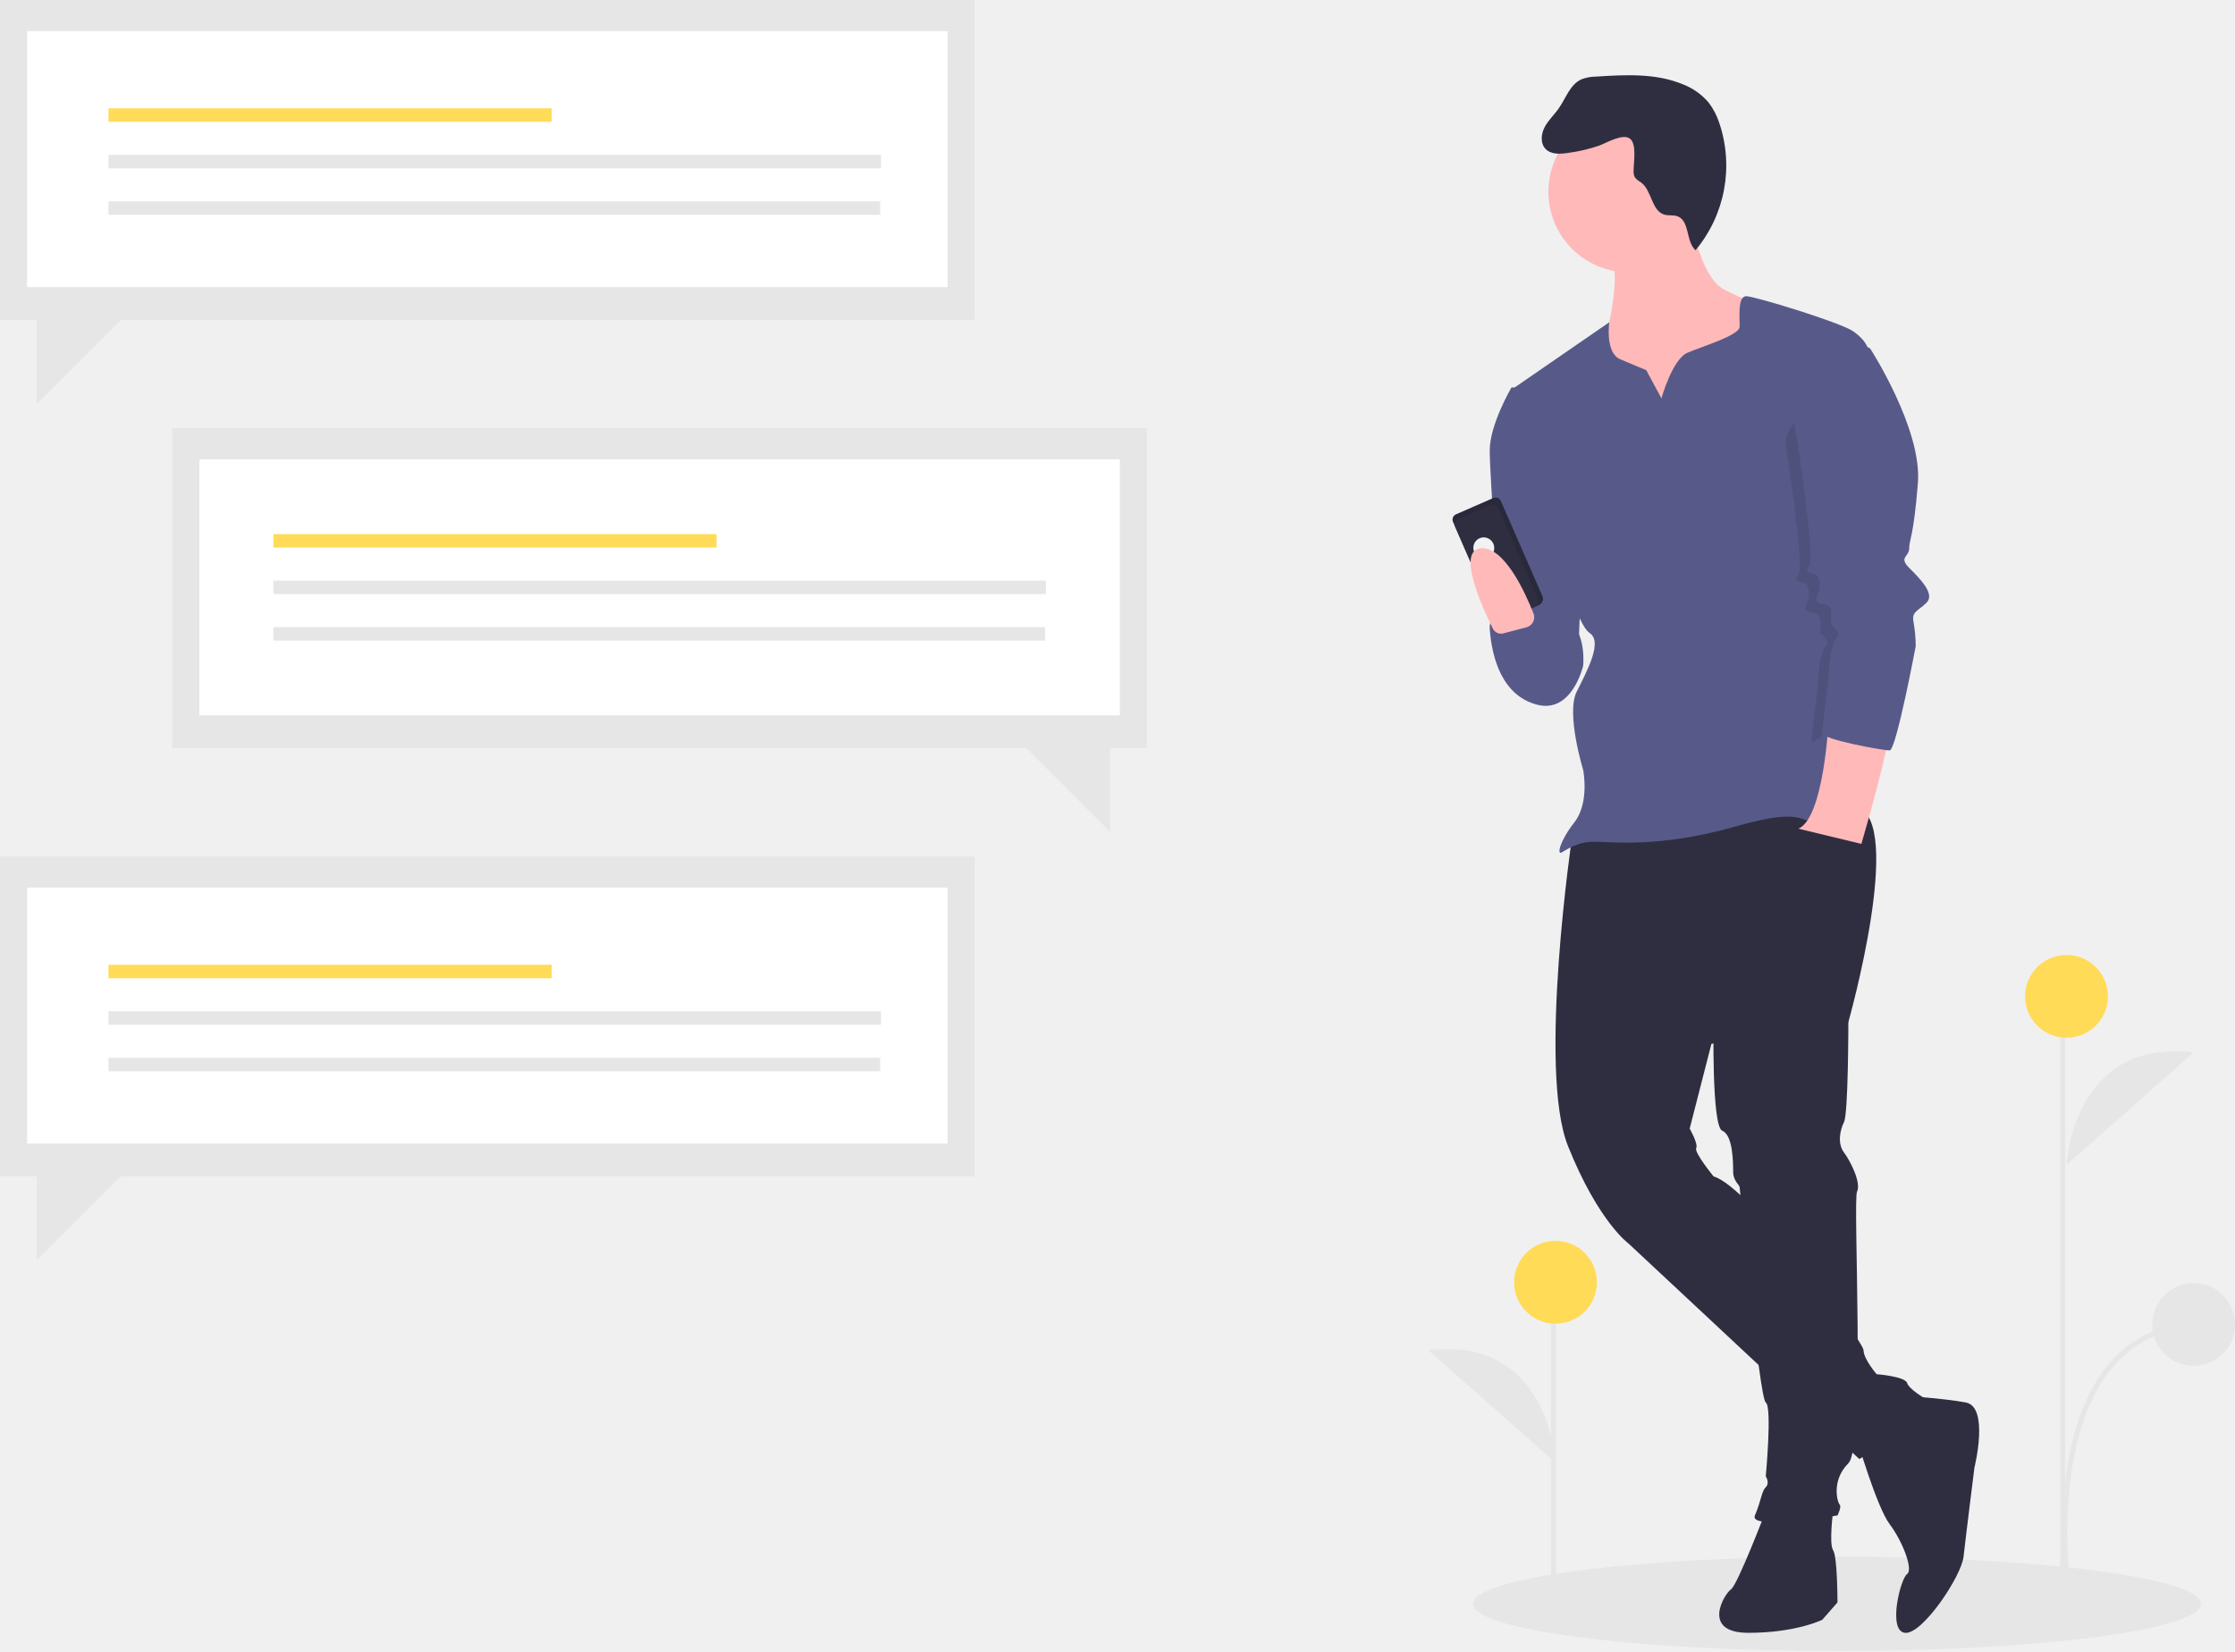
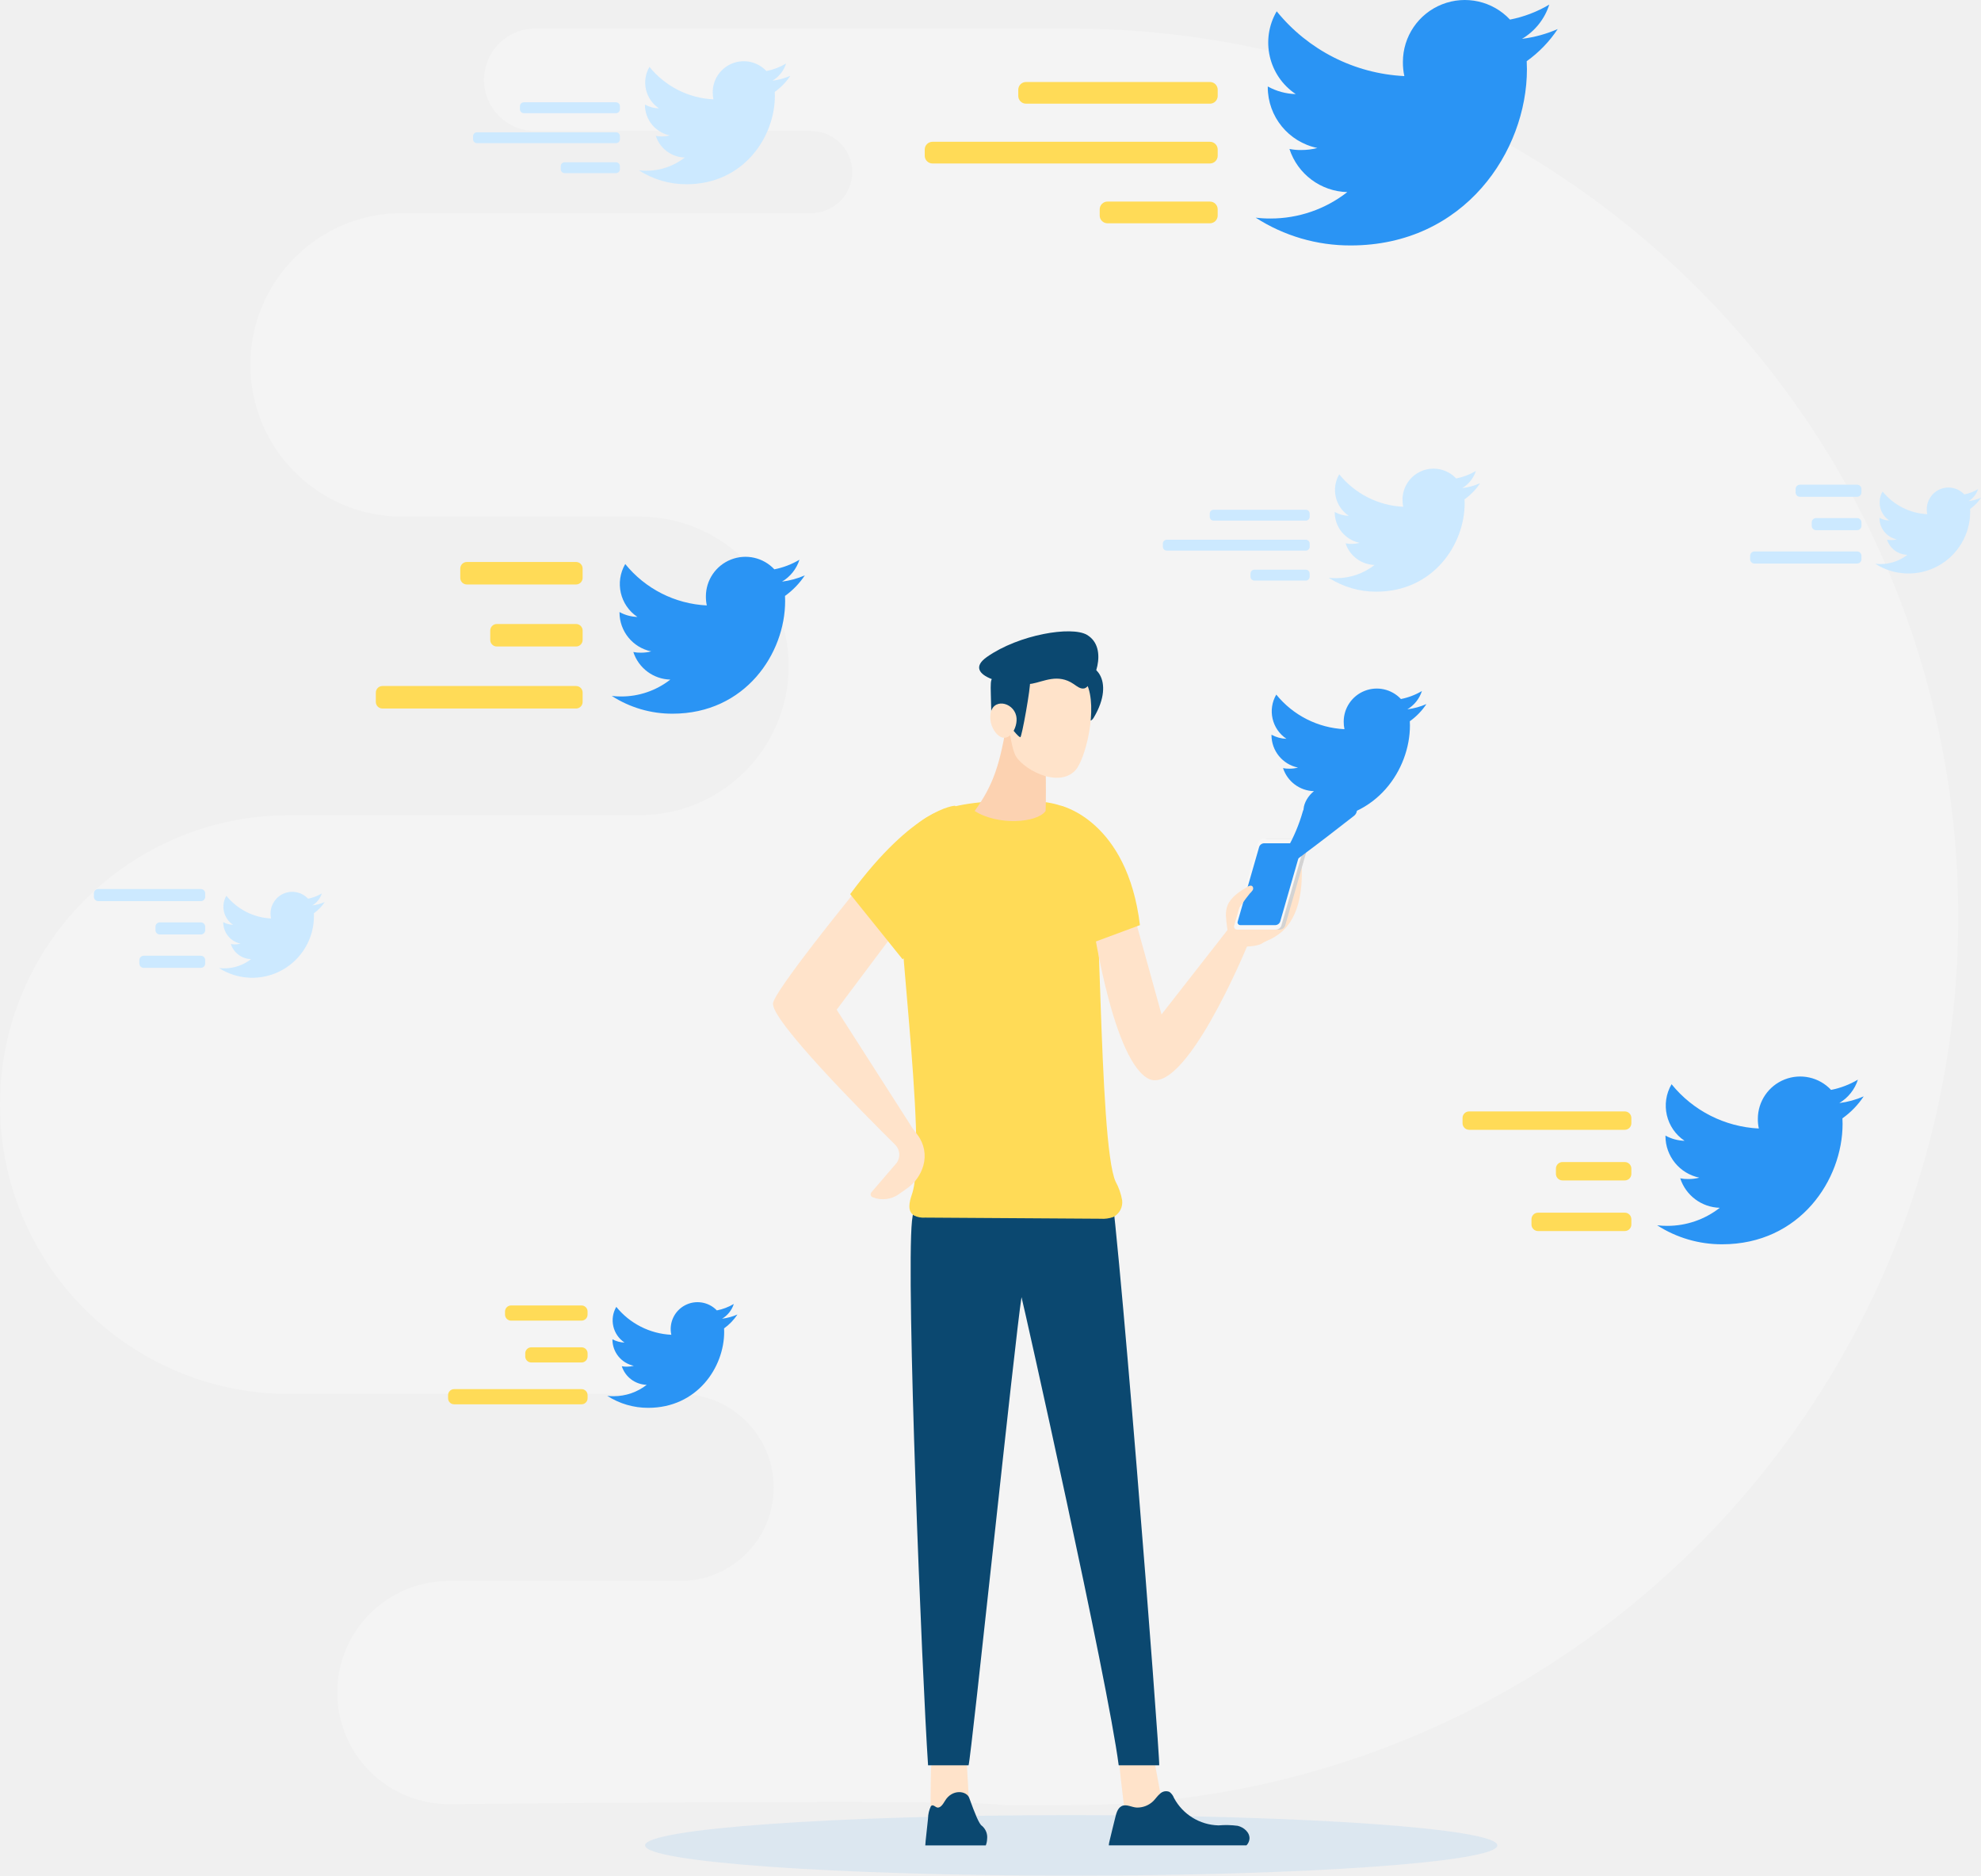
- <svg xmlns="http://www.w3.org/2000/svg" id="eed3bf71-60ac-4dd5-9baf-083416015b52" data-name="Layer 1" width="886.653" height="655.061" viewBox="0 0 886.653 655.061">
-   <ellipse cx="728.747" cy="636.32" rx="144.421" ry="18.742" fill="#e6e6e6" />
-   <path d="M893.386,693.534s7.76,26.73,12.934,33.628,9.485,18.107,6.898,19.832-7.76,22.419-.862,23.281,22.419-22.419,23.281-30.179,4.311-35.353,4.311-35.353,6.036-24.143-3.449-25.868-24.143-2.587-24.143-2.587Z" transform="translate(-156.6734 -122.4694)" fill="#2f2e41" />
-   <path d="M857.171,721.989s-11.209,29.317-13.796,31.041S831.304,770.275,850.273,770.275s29.317-5.174,29.317-5.174l6.036-6.898s0-18.107-1.725-20.694,0-15.521,0-15.521Z" transform="translate(-156.6734 -122.4694)" fill="#2f2e41" />
-   <path d="M780.43,453.826s-13.796,93.124-1.725,123.303S802.849,615.931,802.849,615.931l91.399,85.364s28.455-14.658,25.868-24.143c0,0-6.036-3.449-6.898-6.036s-12.072-3.449-12.072-3.449-5.174-6.036-5.174-9.485S851.135,593.512,836.477,589.201c0,0-7.76-9.485-6.898-11.209s-2.587-7.76-2.587-7.76l8.623-33.628,54.322-8.623s22.419-79.328,3.449-85.364S780.43,453.826,780.43,453.826Z" transform="translate(-156.6734 -122.4694)" fill="#2f2e41" />
-   <path d="M888.213,514.184l1.725,13.796s0,36.215-1.725,39.664-2.587,8.623,0,12.072,6.898,12.072,5.174,15.521,3.449,100.884-3.449,107.782-4.311,15.521-3.449,16.383-.862,4.311-.862,4.311-35.353,6.036-32.766,0,2.587-9.485,4.311-11.209,0-4.311,0-4.311,2.587-27.592,0-29.317S846.824,594.374,846.824,593.512s-2.587-2.587-2.587-6.036,0-14.658-4.311-16.383-3.449-43.975-3.449-43.975Z" transform="translate(-156.6734 -122.4694)" fill="#2f2e41" />
-   <path d="M826.992,206.358s3.449,25.868,13.796,31.041,17.245,7.76,17.245,7.76L849.411,275.338l-3.449,25.868H806.298L784.742,283.961l6.898-28.455,3.449-5.174s4.311-18.97.862-25.006S826.992,206.358,826.992,206.358Z" transform="translate(-156.6734 -122.4694)" fill="#ffb9b9" />
-   <path d="M809.747,269.303l6.036,11.209s4.311-15.521,10.347-18.107,20.694-6.898,20.694-10.347-.862-12.072,2.587-12.072,37.077,10.347,42.251,13.796,6.036,6.898,6.036,6.898l-9.485,99.16s13.796,46.562,9.485,64.669-7.76,20.694-18.107,23.281-4.311-6.036-34.49,2.587-49.149,6.036-56.047,6.036-11.209,3.449-12.934,4.311-.862-4.311,5.174-12.072,3.449-20.694,3.449-20.694-6.898-22.419-2.587-31.041,10.347-19.832,5.174-23.281-12.072-29.317-12.072-29.317l-18.97-67.256,38.802-26.73s-1.725,12.072,4.311,14.658S809.747,269.303,809.747,269.303Z" transform="translate(-156.6734 -122.4694)" fill="#575a89" />
-   <path d="M761.461,276.201H756.287s-8.623,14.658-8.623,25.006,4.311,68.981,4.311,68.981l25.006,25.868,6.036-19.832,1.725-43.975Z" transform="translate(-156.6734 -122.4694)" fill="#575a89" />
-   <path d="M775.257,367.6s-28.455-7.76-27.592,4.311,5.174,26.73,18.97,30.179,18.107-15.521,18.107-15.521S786.466,369.325,775.257,367.6Z" transform="translate(-156.6734 -122.4694)" fill="#575a89" />
-   <path d="M882.177,407.264s-1.725,39.664-12.072,43.975L895.111,457.275s12.072-41.388,10.347-43.113S882.177,407.264,882.177,407.264Z" transform="translate(-156.6734 -122.4694)" fill="#ffb9b9" />
-   <path d="M742.849,321.362h16.159a2.276,2.276,0,0,1,2.276,2.276v41.124a2.78,2.78,0,0,1-2.78,2.78H743.353a2.78,2.78,0,0,1-2.78-2.78V323.638A2.276,2.276,0,0,1,742.849,321.362Z" transform="translate(-231.7682 206.9439) rotate(-23.59797)" fill="#2f2e41" />
-   <path d="M742.849,321.362h16.159a2.276,2.276,0,0,1,2.276,2.276v41.124a2.78,2.78,0,0,1-2.78,2.78H743.353a2.78,2.78,0,0,1-2.78-2.78V323.638A2.276,2.276,0,0,1,742.849,321.362Z" transform="translate(-231.7682 206.9439) rotate(-23.59797)" opacity="0.1" />
-   <path d="M743.356,323.788H757.444a2.276,2.276,0,0,1,2.276,2.276v39.025a2.78,2.78,0,0,1-2.78,2.78H743.86a2.78,2.78,0,0,1-2.78-2.78V326.064a2.276,2.276,0,0,1,2.276-2.276Z" transform="translate(-232.3633 206.8473) rotate(-23.59797)" fill="#2f2e41" />
-   <ellipse cx="745.314" cy="339.859" rx="4.142" ry="4.198" transform="translate(-230.3989 204.312) rotate(-23.59795)" fill="#f2f2f2" />
-   <path d="M888.644,272.32l5.605-8.191s20.694,31.904,18.97,53.46-3.449,22.419-3.449,25.868-4.311,3.449,0,7.76,10.347,10.347,6.898,13.796-6.036,3.449-5.174,7.76a57.012,57.012,0,0,1,.862,9.485s-7.329,14.227-9.916,14.227-27.161,22.85-27.161,20.263,2.587-20.694,2.587-23.281.862-11.209,2.587-13.796,1.725-1.725,0-4.311-1.725,0-1.725-2.587.862-6.036-1.725-6.898-5.174,0-3.449-4.311,0-7.76-.862-7.76-5.174-.862-2.587-3.449-5.174-52.598-5.174-52.598S866.225,285.254,888.644,272.32Z" transform="translate(-156.6734 -122.4694)" opacity="0.1" />
-   <path d="M883.901,253.782l14.658,6.898s20.694,31.904,18.97,53.46-3.449,22.419-3.449,25.868-4.311,3.449,0,7.76,10.347,10.347,6.898,13.796-6.036,3.449-5.174,7.76a57.012,57.012,0,0,1,.862,9.485s-7.76,41.388-10.347,41.388-26.73-4.311-26.73-6.898,2.587-20.694,2.587-23.281.862-11.209,2.587-13.796,1.725-1.725,0-4.311-1.725,0-1.725-2.587.862-6.036-1.725-6.898-5.174,0-3.449-4.311,0-7.76-.862-7.76-5.174-.862-2.587-3.449-5.174-52.598-5.174-52.598S861.483,266.716,883.901,253.782Z" transform="translate(-156.6734 -122.4694)" fill="#575a89" />
-   <path d="M753.062,373.758a3.614,3.614,0,0,1-4.157-1.876c-3.962-7.923-14.698-31.16-4.69-31.875,9.233-.659,17.457,17.344,20.814,25.848a4.108,4.108,0,0,1-2.776,5.484Z" transform="translate(-156.6734 -122.4694)" fill="#ffb9b9" />
-   <circle cx="646.176" cy="76.128" r="31.904" fill="#ffb9b9" />
-   <path d="M791.126,180.223a62.852,62.852,0,0,1-12.265,2.895c-3.142.49-6.819.741-9.027-1.547-2.167-2.246-1.817-5.992-.338-8.74s3.846-4.903,5.623-7.469c2.794-4.036,4.443-9.386,8.91-11.419a16.39,16.39,0,0,1,5.799-1.083c11.593-.739,23.66-1.405,34.396,3.031a25.316,25.316,0,0,1,10.382,7.387,27.568,27.568,0,0,1,4.15,8.047,52.513,52.513,0,0,1-9.448,50.425c-3.913-3.525-2.211-11.671-7.162-13.467-1.624-.589-3.46-.179-5.124-.646-5.229-1.466-4.966-9.547-9.319-12.793a8.313,8.313,0,0,1-2.479-2.037,5.066,5.066,0,0,1-.482-2.569c-.032-3.027,1.39-10.716-1.497-12.791C800.305,175.335,793.95,179.203,791.126,180.223Z" transform="translate(-156.6734 -122.4694)" fill="#2f2e41" />
-   <path d="M773.758,702.748s-2.345-50.443-50.424-44.58" transform="translate(-156.6734 -122.4694)" fill="#e6e6e6" />
-   <path d="M976.485,584.618s2.345-50.443,50.424-44.58" transform="translate(-156.6734 -122.4694)" fill="#e6e6e6" />
-   <path d="M975.491,745.546c-.061-.531-5.771-53.429,17.353-81.423,8.534-10.332,19.97-16.118,33.988-17.196l.154,1.994c-13.455,1.035-24.423,6.577-32.598,16.472-22.583,27.335-16.97,79.404-16.911,79.927Z" transform="translate(-156.6734 -122.4694)" fill="#e6e6e6" />
-   <polygon points="68.348 169.893 455 169.893 455 296.824 440.354 296.824 440.354 330.021 407.157 296.824 68.348 296.824 68.348 169.893" fill="#e6e6e6" />
-   <rect x="79.088" y="182.254" width="365.172" height="101.545" fill="#fff" />
-   <rect x="108.453" y="211.9" width="175.821" height="5.336" fill="#ffdb57" />
-   <rect x="108.453" y="230.358" width="306.441" height="5.336" fill="#e6e6e6" />
-   <rect x="108.453" y="248.816" width="306.141" height="5.336" fill="#e6e6e6" />
-   <polygon points="386.652 339.785 0 339.785 0 466.717 14.646 466.717 14.646 499.914 47.843 466.717 386.652 466.717 386.652 339.785" fill="#e6e6e6" />
-   <rect x="10.74" y="352.146" width="365.172" height="101.545" fill="#fff" />
-   <rect x="43.035" y="382.769" width="175.821" height="5.336" fill="#ffdb57" />
-   <rect x="43.035" y="401.227" width="306.441" height="5.336" fill="#e6e6e6" />
-   <rect x="43.035" y="419.685" width="306.141" height="5.336" fill="#e6e6e6" />
-   <polygon points="386.652 0 0 0 0 126.931 14.646 126.931 14.646 160.129 47.843 126.931 386.652 126.931 386.652 0" fill="#e6e6e6" />
-   <rect x="10.74" y="12.361" width="365.172" height="101.545" fill="#fff" />
-   <rect x="43.035" y="42.984" width="175.821" height="5.336" fill="#ffdb57" />
-   <rect x="43.035" y="61.442" width="306.441" height="5.336" fill="#e6e6e6" />
-   <rect x="43.035" y="79.9" width="306.141" height="5.336" fill="#e6e6e6" />
-   <rect x="615.304" y="521.574" width="2" height="110" fill="#e6e6e6" />
-   <rect x="817.304" y="410.574" width="2" height="221" fill="#e6e6e6" />
-   <circle cx="617.085" cy="508.728" r="16.417" fill="#ffdb57" />
-   <circle cx="819.811" cy="395.289" r="16.417" fill="#ffdb57" />
-   <circle cx="870.236" cy="525.454" r="16.417" fill="#e6e6e6" />
+ <svg xmlns="http://www.w3.org/2000/svg" width="490.984" height="464.776" viewBox="0 0 490.984 464.776">
+   <g id="twitter" transform="translate(-329)">
+     <g id="Background" transform="translate(329)">
+       <path id="Path_52" data-name="Path 52" d="M576.713,456.549c-7.3-1.153-91.333-.555-136.231-.146a27.644,27.644,0,0,1-27.9-27.646h0a27.65,27.65,0,0,1,27.65-27.65h57.348a23.165,23.165,0,0,0,23.166-23.166h0a23.165,23.165,0,0,0-23.166-23.166H400.718A71.717,71.717,0,0,1,329,283.058h0a71.717,71.717,0,0,1,71.718-71.718h86.758a36.986,36.986,0,0,0,36.984-36.984h0a36.986,36.986,0,0,0-36.984-36.984H428.669a37.617,37.617,0,0,1-37.617-37.617h0a37.617,37.617,0,0,1,37.617-37.617h101.39a10.151,10.151,0,0,0,10.152-10.152h0a10.151,10.151,0,0,0-10.152-10.152H461.672A12.712,12.712,0,0,1,448.96,29.123h0A12.712,12.712,0,0,1,461.672,16.41H594.211c121.578,0,220.132,98.558,220.132,220.132h0c0,121.578-98.558,220.132-220.132,220.132H578.176A8.763,8.763,0,0,1,576.713,456.549Z" transform="translate(-329 -9.348)" fill="#fff" opacity="0.244" />
+       <g id="Group_27" data-name="Group 27" transform="translate(93.149 137.974)">
+         <path id="Path_53" data-name="Path 53" d="M729.186,325.21a20.434,20.434,0,0,1-5.651,1.549,9.746,9.746,0,0,0,4.316-5.422,19.641,19.641,0,0,1-6.219,2.375,9.81,9.81,0,0,0-16.969,6.709,10,10,0,0,0,.228,2.238A27.761,27.761,0,0,1,684.675,322.4a9.811,9.811,0,0,0,3.012,13.108,9.678,9.678,0,0,1-4.433-1.209v.108a9.855,9.855,0,0,0,7.858,9.64,9.762,9.762,0,0,1-2.573.323,8.591,8.591,0,0,1-1.859-.168,9.9,9.9,0,0,0,9.166,6.834,19.693,19.693,0,0,1-12.162,4.183,18.274,18.274,0,0,1-2.345-.133,27.621,27.621,0,0,0,15.049,4.4c18.049,0,27.917-14.95,27.917-27.912,0-.435-.013-.852-.034-1.27A19.629,19.629,0,0,0,729.186,325.21Z" transform="translate(-622.86 -320.61)" fill="#2a94f4" />
+         <path id="Path_54" data-name="Path 54" d="M595.078,395.01h-48a1.625,1.625,0,0,0-1.627,1.627v2.32a1.625,1.625,0,0,0,1.627,1.627h48a1.625,1.625,0,0,0,1.627-1.627v-2.32A1.625,1.625,0,0,0,595.078,395.01Z" transform="translate(-545.45 -362.992)" fill="#ffdb57" />
+         <path id="Path_55" data-name="Path 55" d="M622.776,323.59H595.707a1.625,1.625,0,0,0-1.627,1.627v2.32a1.625,1.625,0,0,0,1.627,1.627h27.069a1.625,1.625,0,0,0,1.627-1.627v-2.32A1.628,1.628,0,0,0,622.776,323.59Z" transform="translate(-573.152 -322.308)" fill="#ffdb57" />
+         <path id="Path_56" data-name="Path 56" d="M632.612,359.3H612.967a1.625,1.625,0,0,0-1.627,1.627v2.32a1.625,1.625,0,0,0,1.627,1.627h19.645a1.625,1.625,0,0,0,1.627-1.627v-2.32A1.626,1.626,0,0,0,632.612,359.3Z" transform="translate(-582.984 -342.65)" fill="#ffdb57" />
+       </g>
+       <g id="Group_28" data-name="Group 28" transform="translate(111.056 322.623)">
+         <path id="Path_57" data-name="Path 57" d="M711,752.783a13.942,13.942,0,0,1-3.813,1.046,6.555,6.555,0,0,0,2.909-3.658,13.239,13.239,0,0,1-4.2,1.6,6.65,6.65,0,0,0-11.288,6.038,18.728,18.728,0,0,1-13.638-6.92,6.623,6.623,0,0,0,2.036,8.844,6.563,6.563,0,0,1-2.991-.813v.073a6.649,6.649,0,0,0,5.3,6.5,6.65,6.65,0,0,1-1.734.219,6.029,6.029,0,0,1-1.252-.112,6.679,6.679,0,0,0,6.184,4.609,13.3,13.3,0,0,1-8.2,2.823,12.778,12.778,0,0,1-1.584-.09,18.629,18.629,0,0,0,10.148,2.969c12.175,0,18.832-10.083,18.832-18.828,0-.293-.009-.577-.026-.856A13.425,13.425,0,0,0,711,752.783Z" transform="translate(-639.28 -749.68)" fill="#2a94f4" />
+         <path id="Path_58" data-name="Path 58" d="M620.137,799.86H588.558a1.5,1.5,0,0,0-1.5,1.5v.762a1.5,1.5,0,0,0,1.5,1.5h31.579a1.5,1.5,0,0,0,1.5-1.5v-.762A1.5,1.5,0,0,0,620.137,799.86Z" transform="translate(-587.06 -778.265)" fill="#ffdb57" />
+         <path id="Path_59" data-name="Path 59" d="M638.817,751.69H621.358a1.5,1.5,0,0,0-1.5,1.5v.762a1.5,1.5,0,0,0,1.5,1.5h17.459a1.5,1.5,0,0,0,1.5-1.5v-.762A1.5,1.5,0,0,0,638.817,751.69Z" transform="translate(-605.745 -750.825)" fill="#ffdb57" />
+         <path id="Path_60" data-name="Path 60" d="M645.452,775.78H633a1.5,1.5,0,0,0-1.5,1.5v.762a1.5,1.5,0,0,0,1.5,1.5h12.454a1.5,1.5,0,0,0,1.5-1.5v-.762A1.5,1.5,0,0,0,645.452,775.78Z" transform="translate(-612.375 -764.548)" fill="#ffdb57" />
+       </g>
+       <g id="Group_29" data-name="Group 29" transform="translate(229.191)">
+         <path id="Path_61" data-name="Path 61" d="M1127.023,7.2a31.906,31.906,0,0,1-8.844,2.423,15.256,15.256,0,0,0,6.752-8.482,30.631,30.631,0,0,1-9.734,3.714,15.345,15.345,0,0,0-26.544,10.5,15.7,15.7,0,0,0,.357,3.5A43.454,43.454,0,0,1,1057.376,2.8a15.356,15.356,0,0,0,4.717,20.515,15.155,15.155,0,0,1-6.933-1.889v.168a15.415,15.415,0,0,0,12.295,15.079,15.386,15.386,0,0,1-4.024.5,13.518,13.518,0,0,1-2.9-.263,15.488,15.488,0,0,0,14.339,10.69,30.84,30.84,0,0,1-19.03,6.546,28.73,28.73,0,0,1-3.675-.211,43.2,43.2,0,0,0,23.544,6.886c28.244,0,43.685-23.394,43.685-43.676,0-.68-.022-1.334-.056-1.984A30.416,30.416,0,0,0,1127.023,7.2Z" transform="translate(-970.14)" fill="#2a94f4" />
+         <path id="Path_62" data-name="Path 62" d="M962.946,52.585H917.364a1.923,1.923,0,0,1-1.924-1.924V49.134a1.923,1.923,0,0,1,1.924-1.924h45.582a1.923,1.923,0,0,1,1.924,1.924v1.528A1.923,1.923,0,0,1,962.946,52.585Z" transform="translate(-892.257 -26.893)" fill="#ffdb57" />
+         <path id="Path_63" data-name="Path 63" d="M989.658,121.455H964.264a1.923,1.923,0,0,1-1.924-1.924V118a1.923,1.923,0,0,1,1.924-1.924h25.395A1.923,1.923,0,0,1,991.582,118v1.528A1.923,1.923,0,0,1,989.658,121.455Z" transform="translate(-918.974 -66.125)" fill="#ffdb57" />
+         <path id="Path_64" data-name="Path 64" d="M932.259,87.015H863.494a1.923,1.923,0,0,1-1.924-1.924V83.564a1.923,1.923,0,0,1,1.924-1.924h68.765a1.923,1.923,0,0,1,1.924,1.924v1.528A1.923,1.923,0,0,1,932.259,87.015Z" transform="translate(-861.57 -46.506)" fill="#ffdb57" />
+       </g>
+       <g id="Group_32" data-name="Group 32" transform="translate(117.248 15.17)">
+         <g id="Group_31" data-name="Group 31">
+           <g id="Group_30" data-name="Group 30" transform="translate(41.098)">
+             <path id="Path_65" data-name="Path 65" d="M734.485,38.861a15.956,15.956,0,0,1-4.433,1.214,7.637,7.637,0,0,0,3.383-4.252,15.368,15.368,0,0,1-4.88,1.863,7.691,7.691,0,0,0-13.306,5.259,8.047,8.047,0,0,0,.176,1.756,21.779,21.779,0,0,1-15.858-8.048,7.7,7.7,0,0,0,2.363,10.285,7.6,7.6,0,0,1-3.477-.947v.086a7.726,7.726,0,0,0,6.163,7.557,7.652,7.652,0,0,1-2.018.254,6.78,6.78,0,0,1-1.455-.133,7.767,7.767,0,0,0,7.187,5.358,15.443,15.443,0,0,1-9.536,3.279,14.407,14.407,0,0,1-1.842-.108,21.641,21.641,0,0,0,11.8,3.451c14.154,0,21.9-11.727,21.9-21.892,0-.34-.013-.667-.03-.994A15.159,15.159,0,0,0,734.485,38.861Z" transform="translate(-696.95 -35.25)" fill="#cce9ff" />
+           </g>
+           <path id="Path_66" data-name="Path 66" d="M652.261,61.6H629.414a.962.962,0,0,1-.964-.964v-.766a.962.962,0,0,1,.964-.964h22.847a.962.962,0,0,1,.964.964v.766A.965.965,0,0,1,652.261,61.6Z" transform="translate(-616.831 -48.728)" fill="#cce9ff" />
+           <path id="Path_67" data-name="Path 67" d="M665.644,96.124h-12.73a.962.962,0,0,1-.964-.964v-.766a.962.962,0,0,1,.964-.964h12.73a.962.962,0,0,1,.964.964v.766A.962.962,0,0,1,665.644,96.124Z" transform="translate(-630.217 -68.392)" fill="#cce9ff" />
+           <path id="Path_68" data-name="Path 68" d="M636.881,78.864H602.414a.962.962,0,0,1-.964-.964v-.766a.962.962,0,0,1,.964-.964h34.467a.962.962,0,0,1,.964.964V77.9A.965.965,0,0,1,636.881,78.864Z" transform="translate(-601.45 -58.56)" fill="#cce9ff" />
+         </g>
+       </g>
+       <g id="Group_35" data-name="Group 35" transform="translate(288.208 116.129)">
+         <g id="Group_34" data-name="Group 34">
+           <g id="Group_33" data-name="Group 33" transform="translate(41.098)">
+             <path id="Path_69" data-name="Path 69" d="M1131.745,273.461a15.954,15.954,0,0,1-4.433,1.214,7.636,7.636,0,0,0,3.383-4.252,15.369,15.369,0,0,1-4.88,1.863,7.691,7.691,0,0,0-13.306,5.259,8.05,8.05,0,0,0,.177,1.756,21.779,21.779,0,0,1-15.858-8.048,7.7,7.7,0,0,0,2.363,10.285,7.6,7.6,0,0,1-3.477-.947v.086a7.726,7.726,0,0,0,6.163,7.557,7.652,7.652,0,0,1-2.018.254,6.777,6.777,0,0,1-1.455-.133,7.767,7.767,0,0,0,7.187,5.358,15.443,15.443,0,0,1-9.536,3.279,14.408,14.408,0,0,1-1.842-.108,21.642,21.642,0,0,0,11.8,3.451c14.154,0,21.9-11.727,21.9-21.892,0-.34-.013-.667-.03-.994A15.029,15.029,0,0,0,1131.745,273.461Z" transform="translate(-1094.21 -269.85)" fill="#cce9ff" />
+           </g>
+           <path id="Path_70" data-name="Path 70" d="M1049.521,296.214h-22.847a.962.962,0,0,1-.964-.964v-.766a.962.962,0,0,1,.964-.964h22.847a.962.962,0,0,1,.964.964v.766A.968.968,0,0,1,1049.521,296.214Z" transform="translate(-1014.091 -283.334)" fill="#cce9ff" />
+           <path id="Path_71" data-name="Path 71" d="M1062.9,330.734h-12.73a.962.962,0,0,1-.964-.964V329a.962.962,0,0,1,.964-.964h12.73a.962.962,0,0,1,.964.964v.766A.965.965,0,0,1,1062.9,330.734Z" transform="translate(-1027.478 -302.998)" fill="#cce9ff" />
+           <path id="Path_72" data-name="Path 72" d="M1034.141,313.474H999.674a.962.962,0,0,1-.964-.964v-.766a.962.962,0,0,1,.964-.964h34.467a.962.962,0,0,1,.964.964v.766A.968.968,0,0,1,1034.141,313.474Z" transform="translate(-998.71 -293.166)" fill="#cce9ff" />
+         </g>
+       </g>
+       <g id="Group_36" data-name="Group 36" transform="translate(362.487 266.756)">
+         <path id="Path_73" data-name="Path 73" d="M1334.591,624.779a21.775,21.775,0,0,1-6.046,1.657,10.437,10.437,0,0,0,4.613-5.8,20.957,20.957,0,0,1-6.653,2.539,10.492,10.492,0,0,0-18.148,7.174,10.844,10.844,0,0,0,.241,2.393,29.7,29.7,0,0,1-21.625-10.974,10.489,10.489,0,0,0,3.223,14.021,10.322,10.322,0,0,1-4.738-1.291v.116a10.534,10.534,0,0,0,8.4,10.307,10.512,10.512,0,0,1-2.75.344,9.221,9.221,0,0,1-1.988-.181,10.592,10.592,0,0,0,9.8,7.307,21.077,21.077,0,0,1-13.009,4.476,20.008,20.008,0,0,1-2.509-.142,29.554,29.554,0,0,0,16.1,4.708c19.305,0,29.857-15.992,29.857-29.853,0-.465-.017-.912-.039-1.356A20.8,20.8,0,0,0,1334.591,624.779Z" transform="translate(-1235.168 -619.86)" fill="#2a94f4" />
+         <path id="Path_74" data-name="Path 74" d="M1211.522,644.519h-38.585a1.625,1.625,0,0,1-1.627-1.627v-1.3a1.625,1.625,0,0,1,1.627-1.627h38.585a1.625,1.625,0,0,1,1.627,1.627v1.3A1.623,1.623,0,0,1,1211.522,644.519Z" transform="translate(-1171.31 -631.316)" fill="#ffdb57" />
+         <path id="Path_75" data-name="Path 75" d="M1234.143,702.819h-21.5a1.625,1.625,0,0,1-1.627-1.627v-1.3a1.625,1.625,0,0,1,1.627-1.627h21.5a1.625,1.625,0,0,1,1.627,1.627v1.3A1.628,1.628,0,0,1,1234.143,702.819Z" transform="translate(-1193.931 -664.526)" fill="#ffdb57" />
+         <path id="Path_76" data-name="Path 76" d="M1242.158,673.669h-15.441a1.626,1.626,0,0,1-1.627-1.627v-1.3a1.625,1.625,0,0,1,1.627-1.627h15.441a1.626,1.626,0,0,1,1.627,1.627v1.3A1.623,1.623,0,0,1,1242.158,673.669Z" transform="translate(-1201.946 -647.921)" fill="#ffdb57" />
+       </g>
+       <g id="Group_37" data-name="Group 37" transform="translate(433.769 120.106)">
+         <path id="Path_77" data-name="Path 77" d="M1435.214,283.252a11.252,11.252,0,0,1-3.094.848,5.342,5.342,0,0,0,2.363-2.969,10.743,10.743,0,0,1-3.408,1.3,5.374,5.374,0,0,0-9.3,3.675,5.443,5.443,0,0,0,.125,1.227,15.208,15.208,0,0,1-11.073-5.62,5.374,5.374,0,0,0,1.653,7.182,5.3,5.3,0,0,1-2.427-.663v.06a5.4,5.4,0,0,0,4.3,5.28,5.321,5.321,0,0,1-1.407.176,4.93,4.93,0,0,1-1.016-.09,5.431,5.431,0,0,0,5.022,3.744,10.8,10.8,0,0,1-6.662,2.289,10.55,10.55,0,0,1-1.287-.073,15.292,15.292,0,0,0,23.531-12.876c0-.237-.009-.465-.022-.693A10.745,10.745,0,0,0,1435.214,283.252Z" transform="translate(-1377.999 -280.024)" fill="#cce9ff" />
+         <path id="Path_78" data-name="Path 78" d="M1363.464,317.53h-25.442a1.072,1.072,0,0,0-1.072,1.072v.852a1.072,1.072,0,0,0,1.072,1.072h25.442a1.072,1.072,0,0,0,1.072-1.072V318.6A1.069,1.069,0,0,0,1363.464,317.53Z" transform="translate(-1336.95 -300.987)" fill="#cce9ff" />
+         <path id="Path_79" data-name="Path 79" d="M1378.377,279.09H1364.2a1.072,1.072,0,0,0-1.072,1.072v.852a1.072,1.072,0,0,0,1.072,1.072h14.176a1.072,1.072,0,0,0,1.072-1.072v-.852A1.074,1.074,0,0,0,1378.377,279.09Z" transform="translate(-1351.864 -279.09)" fill="#cce9ff" />
+         <path id="Path_80" data-name="Path 80" d="M1383.664,298.31h-10.182a1.072,1.072,0,0,0-1.072,1.072v.852a1.072,1.072,0,0,0,1.072,1.072h10.182a1.072,1.072,0,0,0,1.072-1.072v-.852A1.072,1.072,0,0,0,1383.664,298.31Z" transform="translate(-1357.15 -290.039)" fill="#cce9ff" />
+       </g>
+       <g id="Group_38" data-name="Group 38" transform="translate(23.273 220.295)">
+         <path id="Path_81" data-name="Path 81" d="M481.354,516.042a11.246,11.246,0,0,1-3.094.848,5.342,5.342,0,0,0,2.363-2.969,10.744,10.744,0,0,1-3.408,1.3,5.374,5.374,0,0,0-9.3,3.675,5.439,5.439,0,0,0,.125,1.226,15.208,15.208,0,0,1-11.073-5.62,5.374,5.374,0,0,0,1.653,7.182,5.3,5.3,0,0,1-2.427-.663v.06a5.4,5.4,0,0,0,4.3,5.28,5.321,5.321,0,0,1-1.407.176,4.929,4.929,0,0,1-1.016-.09,5.431,5.431,0,0,0,5.022,3.744,10.8,10.8,0,0,1-6.662,2.289,10.55,10.55,0,0,1-1.287-.073,15.292,15.292,0,0,0,23.531-12.876c0-.237-.009-.465-.021-.693A10.813,10.813,0,0,0,481.354,516.042Z" transform="translate(-424.135 -512.823)" fill="#cce9ff" />
+         <path id="Path_82" data-name="Path 82" d="M409.594,514.9H384.152a1.072,1.072,0,0,1-1.072-1.072v-.852a1.072,1.072,0,0,1,1.072-1.072h25.442a1.072,1.072,0,0,1,1.072,1.072v.852A1.069,1.069,0,0,1,409.594,514.9Z" transform="translate(-383.08 -511.9)" fill="#cce9ff" />
+         <path id="Path_83" data-name="Path 83" d="M424.507,553.325H410.332a1.072,1.072,0,0,1-1.072-1.072V551.4a1.072,1.072,0,0,1,1.072-1.072h14.176a1.072,1.072,0,0,1,1.072,1.072v.852A1.072,1.072,0,0,1,424.507,553.325Z" transform="translate(-397.993 -533.792)" fill="#cce9ff" />
+         <path id="Path_84" data-name="Path 84" d="M429.794,534.105H419.612a1.072,1.072,0,0,1-1.072-1.072v-.852a1.072,1.072,0,0,1,1.072-1.072h10.182a1.072,1.072,0,0,1,1.072,1.072v.852A1.066,1.066,0,0,1,429.794,534.105Z" transform="translate(-403.28 -522.843)" fill="#cce9ff" />
+       </g>
+       <ellipse id="Ellipse_9" data-name="Ellipse 9" cx="105.62" cy="7.501" rx="105.62" ry="7.501" transform="translate(159.879 449.774)" fill="#2a94f4" opacity="0.1" />
+     </g>
+     <g id="Character" transform="translate(520.579 156.439)">
+       <g id="Group_44" data-name="Group 44" transform="translate(0)">
+         <path id="Path_85" data-name="Path 85" d="M864.87,1026.22a21.672,21.672,0,0,0,9.717-.783q-.329-5.732-.658-11.46a2.919,2.919,0,0,0-.318-1.4,2.609,2.609,0,0,0-1.833-.955c-2.647-.465-6.675-.611-6.765,2.7C864.909,1018.288,864.922,1022.261,864.87,1026.22Z" transform="translate(-825.838 -732.571)" fill="#ffe3ca" />
+         <path id="Path_86" data-name="Path 86" d="M975.211,1026.22a21.019,21.019,0,0,0,9.618-.783q-1.059-5.732-2.122-11.46a3.222,3.222,0,0,0-.5-1.4,3.028,3.028,0,0,0-1.954-.955c-2.707-.465-6.756-.611-6.421,2.7C974.234,1018.288,974.755,1022.261,975.211,1026.22Z" transform="translate(-887.899 -732.571)" fill="#ffe3ca" />
+         <path id="Path_87" data-name="Path 87" d="M902.211,658.007h0c-4.093-12.312-25.877-10.212-37.35-6.089-2.513.9-6.18,1.777-7.9,4.372-1.536,2.324-3.137,8.022-2.741,13.255a20.524,20.524,0,0,0-.426,2.522c-1.51,14.739,2.5,112.872,3.985,134.9h10.04c.65-1.863,11.6-106.649,13.121-116,.482,1.653,21.384,95.051,24.087,116h10.04C915.32,805.135,904.268,662.031,902.211,658.007Z" transform="translate(-819.34 -525.976)" fill="#0b4870" fill-rule="evenodd" />
+         <path id="Path_88" data-name="Path 88" d="M893.8,469.481c2.81,4.157,2.005,76.275,6.343,85.906a14.844,14.844,0,0,1,1.627,4.631,4.085,4.085,0,0,1-2.2,4.157,7.639,7.639,0,0,1-3.15.426q-21.728-.142-43.457-.28a5.317,5.317,0,0,1-2.78-.521c-1.739-1.084-1.136-3.443-.512-5.246,4.179-12.067-5.2-74.356-3.12-86.978,5.112-6.24,9.2-10.587,29.926-10.587C891.018,460.981,891.285,465.75,893.8,469.481Z" transform="translate(-815.231 -419.043)" fill="#ffdb57" />
+         <path id="Path_89" data-name="Path 89" d="M807.73,576.75a.959.959,0,0,0-.03.245C807.709,576.914,807.722,576.832,807.73,576.75Z" transform="translate(-793.271 -484.986)" fill="#fe9ef2" fill-rule="evenodd" />
+         <g id="Group_39" data-name="Group 39" transform="translate(49.993)">
+           <path id="Path_90" data-name="Path 90" d="M953.341,396.3c-.688,1.158-1.566.844-1.523-.491.142-4.269.293-4.936-1.64-8.762-1.063-2.1-1.4-2.285-.435-3C952.967,381.677,959.056,386.729,953.341,396.3Z" transform="translate(-923.854 -374.881)" fill="#0b4870" fill-rule="evenodd" />
+           <path id="Path_91" data-name="Path 91" d="M907.421,418.245c-1.42-6.266-6.158-7.733-8.917-6.227-1.764,11.727-3.568,16.939-8.164,23.338,5.715,3.662,15.471,2.982,17.58,0C908.006,434.413,908.152,421.486,907.421,418.245Z" transform="translate(-890.34 -390.835)" fill="#fcd2b1" />
+           <path id="Path_92" data-name="Path 92" d="M913.074,383.754c4.334-5.366,13.13-4.4,16.31,2.225,2.909,6.068-.28,18.888-2.8,21.56-4.4,4.665-13.741-.68-15.041-4.179C909.64,398.235,909.429,388.264,913.074,383.754Z" transform="translate(-901.652 -373.072)" fill="#ffe3ca" />
+           <path id="Path_93" data-name="Path 93" d="M909.3,389.4c.267.977-2.04,13.956-2.4,13.81-1.274-.525-2.9-4.17-5.3-4.032-.77.043-1.829.542-1.859-1-.189-9.752-.572-9.257,1.166-10.148C904.742,386.056,908.822,387.653,909.3,389.4Z" transform="translate(-895.597 -376.962)" fill="#0b4870" fill-rule="evenodd" />
+           <path id="Path_94" data-name="Path 94" d="M894.836,369.866c7.957-5.586,21.005-7.7,24.779-5.478,5.625,3.305,1.489,12.747-.624,13.268-.964.237-1.846-.521-2.668-1.08-3.89-2.651-7.376-.624-10.3-.086C900.839,377.44,888.058,374.626,894.836,369.866Z" transform="translate(-891.798 -363.518)" fill="#0b4870" fill-rule="evenodd" />
+           <path id="Path_95" data-name="Path 95" d="M899.345,407.922a6.159,6.159,0,0,0,1.343,4.424c2.858,3.507,5.724-1.235,5.061-4.187C904.957,404.638,899.749,403.644,899.345,407.922Z" transform="translate(-895.455 -387.204)" fill="#ffe3ca" />
+         </g>
+         <path id="Path_96" data-name="Path 96" d="M1002.435,1043.205c.142-1.588-1.364-2.9-2.913-3.271a21.988,21.988,0,0,0-4.764-.108,12.865,12.865,0,0,1-11.047-6.821,3.257,3.257,0,0,0-1.11-1.476,2.138,2.138,0,0,0-2.311.426c-.646.529-1.1,1.248-1.687,1.838a5.67,5.67,0,0,1-4.045,1.618c-1.248-.017-2.642-.973-3.843-.34-1.059.555-1.343,2.018-1.609,3.064-.461,1.8-.882,3.611-1.321,5.414a7.458,7.458,0,0,0-.224,1.231h34.122A2.671,2.671,0,0,0,1002.435,1043.205Z" transform="translate(-884.336 -743.944)" fill="#0b4870" fill-rule="evenodd" />
+         <path id="Path_97" data-name="Path 97" d="M877.215,1043.527a3.7,3.7,0,0,0-1.282-3.271c-.68-.37-1.747-3.03-3.154-6.924-.646-1.782-4.243-2.281-6.038.787-.581.994-1.123,1.64-1.777,1.618-.547-.017-1.162-.973-1.687-.34a7.345,7.345,0,0,0-.706,3.064c-.2,1.8-.387,3.611-.581,5.414-.043.4-.086.818-.1,1.231h15A4.865,4.865,0,0,0,877.215,1043.527Z" transform="translate(-824.141 -744.266)" fill="#0b4870" fill-rule="evenodd" />
+         <path id="Path_98" data-name="Path 98" d="M1053.838,499.68l-18.8,11.835a35.51,35.51,0,0,0,.9,6.124c.435,2.152,6.817,1.747,8.2.689C1045.6,517.2,1054.3,516.063,1053.838,499.68Z" transform="translate(-922.776 -441.083)" fill="#ffe3ca" />
+         <path id="Path_99" data-name="Path 99" d="M1042.694,505.489h9.627a1.465,1.465,0,0,0,1.321-1.033l5.879-20.433a.757.757,0,0,0-.745-1.033h-9.627a1.466,1.466,0,0,0-1.321,1.033l-5.879,20.433A.759.759,0,0,0,1042.694,505.489Z" transform="translate(-926.69 -431.575)" fill="#d3d3d3" />
+         <path id="Path_100" data-name="Path 100" d="M1040.514,505.489h9.627a1.466,1.466,0,0,0,1.321-1.033l5.879-20.433a.757.757,0,0,0-.745-1.033h-9.627a1.465,1.465,0,0,0-1.321,1.033l-5.879,20.433A.759.759,0,0,0,1040.514,505.489Z" transform="translate(-925.449 -431.575)" fill="#f7f7f7" />
+         <path id="Path_101" data-name="Path 101" d="M1042.464,505.848h8.676a1.329,1.329,0,0,0,1.192-.93l5.3-18.419a.682.682,0,0,0-.671-.93h-8.676a1.329,1.329,0,0,0-1.192.93l-5.3,18.419A.681.681,0,0,0,1042.464,505.848Z" transform="translate(-926.603 -433.045)" fill="#2a94f4" fill-rule="evenodd" />
+         <path id="Path_102" data-name="Path 102" d="M1036.625,517.62c1.424-1.739,3.4-4.6,4.291-5.663a6.542,6.542,0,0,0,.723-.826.824.824,0,0,0-.043-1.011c-.349-.314-.9-.082-1.3.164-1.958,1.188-4.037,2.513-4.889,4.639a6.559,6.559,0,0,0-.37,2.535S1036.7,517.865,1036.625,517.62Z" transform="translate(-922.773 -446.943)" fill="#ffe3ca" />
+         <path id="Path_103" data-name="Path 103" d="M803.271,488.41s-27.912,33.683-29.07,38.305c-.977,3.912,22.864,27.852,30.241,35.147a3.492,3.492,0,0,1,.366,4.544l-6.24,7.264a.775.775,0,0,0,.3,1.227h0a6.878,6.878,0,0,0,6.541-.783l2.091-1.485a10.316,10.316,0,0,0,3.933-5.556h0a8.645,8.645,0,0,0-1.39-7.57l-1.274-1.7-18.81-29.376L811,500.348Z" transform="translate(-774.172 -434.663)" fill="#ffe3ca" />
+         <path id="Path_104" data-name="Path 104" d="M963.74,490.56,957.47,505.6s4.8,35.4,13.853,40.978,24.771-32.642,24.771-32.642l-4.557-4.42-16.646,21.3Z" transform="translate(-878.588 -435.888)" fill="#ffe3ca" />
+         <path id="Path_105" data-name="Path 105" d="M844.607,463.93s-10.1.422-25.967,21.913l12.984,16.138,12.984-10.492S861.188,481.312,844.607,463.93Z" transform="translate(-799.503 -420.718)" fill="#ffdb57" />
+         <path id="Path_106" data-name="Path 106" d="M938.462,463.93s16.461,3.641,19.594,29.591l-15.635,5.8S934.4,467.678,938.462,463.93Z" transform="translate(-867.107 -420.718)" fill="#ffdb57" />
+         <g id="Group_43" data-name="Group 43" transform="translate(123.556 14.177)">
+           <g id="Group_42" data-name="Group 42">
+             <g id="Group_40" data-name="Group 40">
+               <path id="Path_107" data-name="Path 107" d="M1099.68,400.307a17.088,17.088,0,0,1-4.725,1.3,8.154,8.154,0,0,0,3.606-4.532,16.283,16.283,0,0,1-5.2,1.984,8.2,8.2,0,0,0-14.184,5.607,8.513,8.513,0,0,0,.189,1.868,23.191,23.191,0,0,1-16.9-8.577,8.2,8.2,0,0,0,2.517,10.957,8.12,8.12,0,0,1-3.705-1.011v.09a8.233,8.233,0,0,0,6.571,8.056,8.254,8.254,0,0,1-2.152.271,7.152,7.152,0,0,1-1.554-.142,8.272,8.272,0,0,0,7.66,5.711c-2.789,2.182-4.192,7.066.452,7.066,15.088,0,23.338-12.5,23.338-23.333,0-.362-.013-.714-.03-1.059A16.182,16.182,0,0,0,1099.68,400.307Z" transform="translate(-1061.28 -396.46)" fill="#2a94f4" />
+             </g>
+             <g id="Group_41" data-name="Group 41" transform="translate(3.623 28.192)">
+               <path id="Path_108" data-name="Path 108" d="M1086.534,465.318c-3.8,2.974-9.179,7.131-13.84,10.574a1.872,1.872,0,0,1-2.746-2.419,41.013,41.013,0,0,0,3.89-9.248,1.864,1.864,0,0,1,1.64-1.381l9.739-.865A1.871,1.871,0,0,1,1086.534,465.318Z" transform="translate(-1069.698 -461.97)" fill="#2a94f4" />
+             </g>
+           </g>
+         </g>
+       </g>
+     </g>
+   </g>
</svg>
